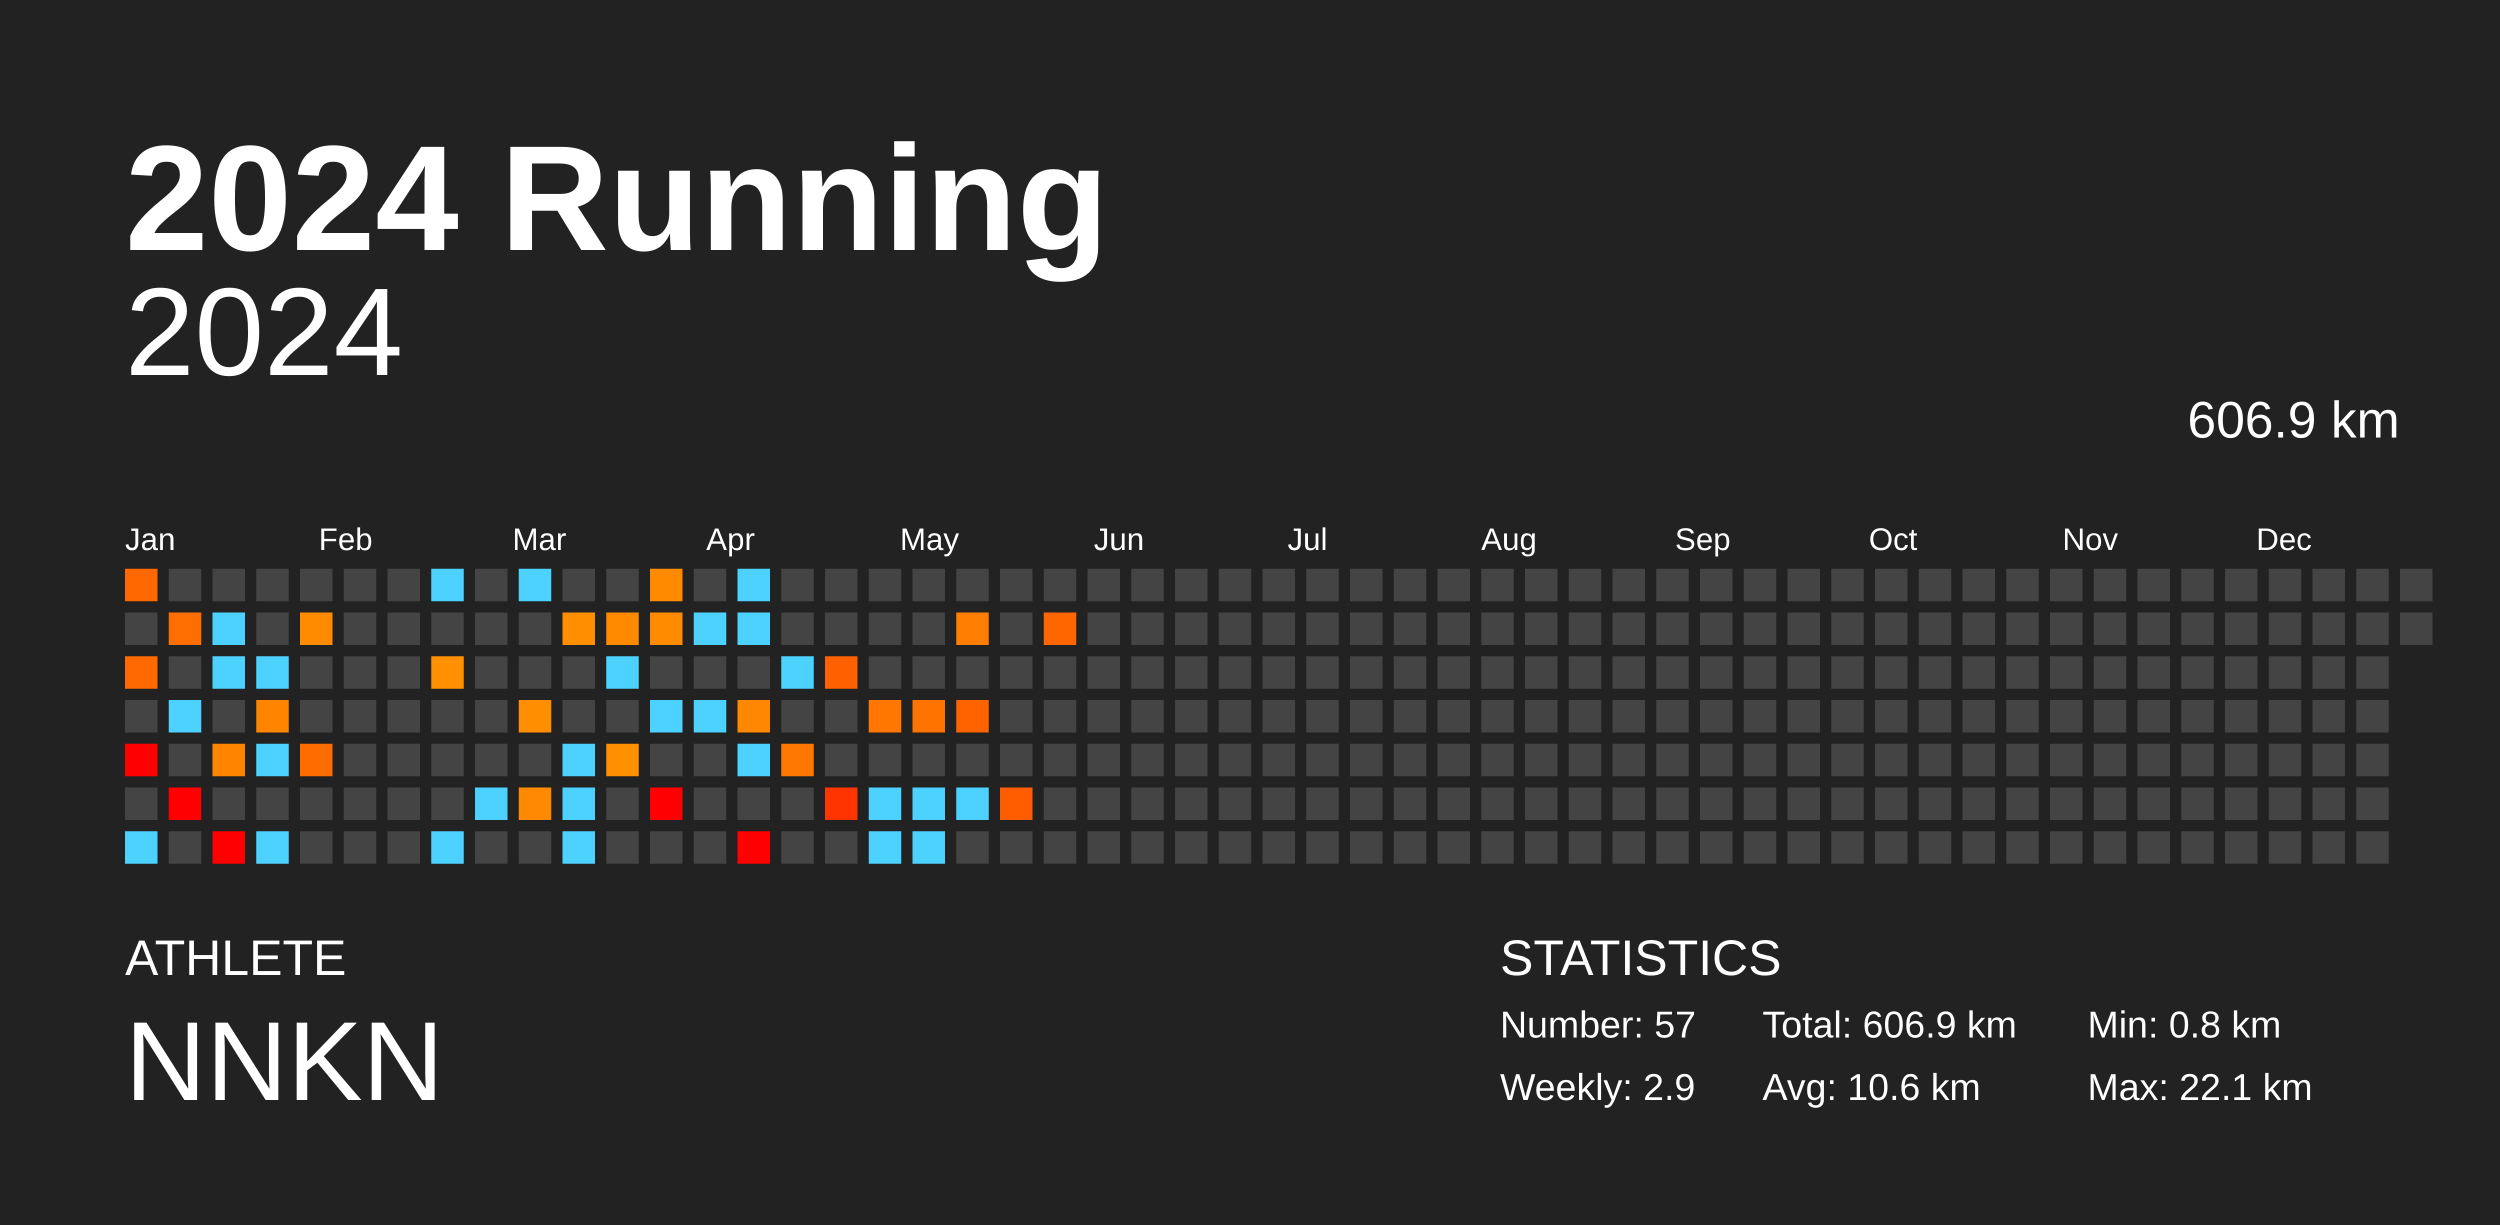
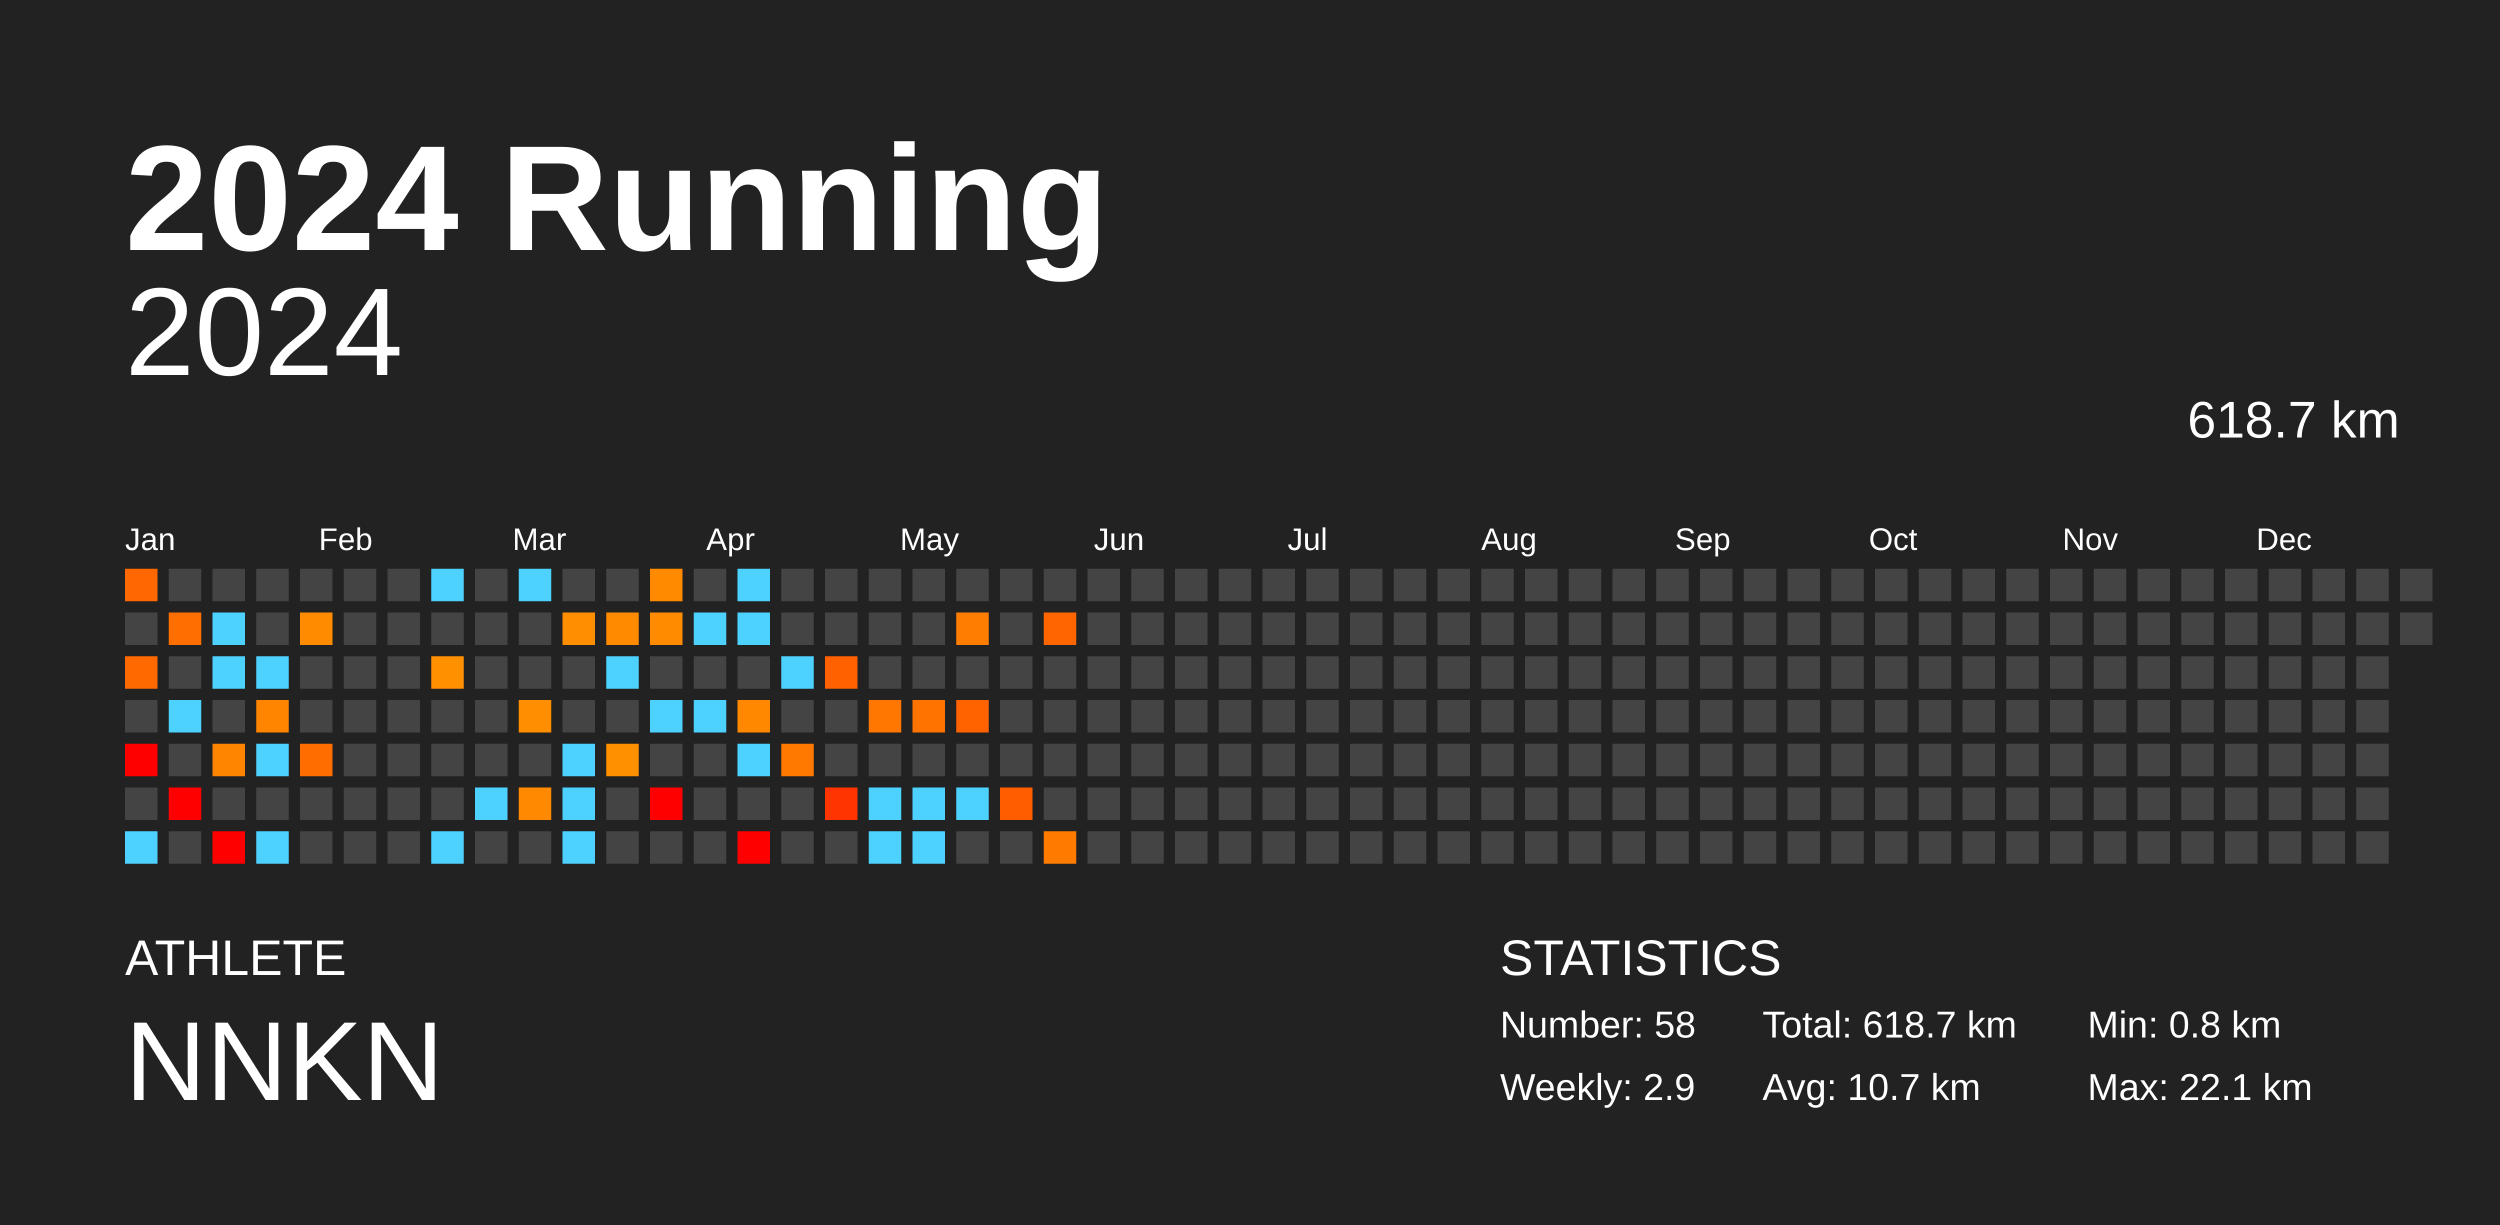
<svg xmlns="http://www.w3.org/2000/svg" baseProfile="full" height="98mm" version="1.1" viewBox="0,0,200,98" width="200mm">
  <defs />
  <rect fill="#222222" height="98" width="200" x="0" y="0" />
  <text fill="#FFFFFF" style="font-size:12px; font-family:Arial; font-weight:bold;" x="10" y="20">2024 Running</text>
  <text fill="#FFFFFF" style="font-size:4px; font-family:Arial" x="10" y="78">ATHLETE</text>
  <text fill="#FFFFFF" style="font-size:9px; font-family:Arial" x="10" y="88">NNKN</text>
  <text fill="#FFFFFF" style="font-size:4px; font-family:Arial" x="120" y="78">STATISTICS</text>
-   <text fill="#FFFFFF" style="font-size:3px; font-family:Arial" x="120" y="83">Number: 57</text>
+   <text fill="#FFFFFF" style="font-size:3px; font-family:Arial" x="120" y="83">Number: 58</text>
  <text fill="#FFFFFF" style="font-size:3px; font-family:Arial" x="120" y="88">Weekly: 2.9</text>
-   <text fill="#FFFFFF" style="font-size:3px; font-family:Arial" x="141" y="83">Total: 606.9 km</text>
-   <text fill="#FFFFFF" style="font-size:3px; font-family:Arial" x="141" y="88">Avg: 10.6 km</text>
+   <text fill="#FFFFFF" style="font-size:3px; font-family:Arial" x="141" y="83">Total: 618.7 km</text>
+   <text fill="#FFFFFF" style="font-size:3px; font-family:Arial" x="141" y="88">Avg: 10.7 km</text>
  <text fill="#FFFFFF" style="font-size:3px; font-family:Arial" x="167" y="83">Min: 0.8 km</text>
  <text fill="#FFFFFF" style="font-size:3px; font-family:Arial" x="167" y="88">Max: 22.1 km</text>
  <text alignment-baseline="hanging" fill="#FFFFFF" style="font-size:10.0px; font-family:Arial;" x="10" y="30">2024</text>
-   <text alignment-baseline="hanging" fill="#FFFFFF" style="font-size:4.125px; font-family:Arial;" x="175" y="35">606.9 km</text>
+   <text alignment-baseline="hanging" fill="#FFFFFF" style="font-size:4.125px; font-family:Arial;" x="175" y="35">618.7 km</text>
  <text fill="#FFFFFF" style="font-size:2.5px; font-family:Arial" x="10.0" y="44">Jan</text>
  <text fill="#FFFFFF" style="font-size:2.5px; font-family:Arial" x="25.5" y="44">Feb</text>
  <text fill="#FFFFFF" style="font-size:2.5px; font-family:Arial" x="41.0" y="44">Mar</text>
  <text fill="#FFFFFF" style="font-size:2.5px; font-family:Arial" x="56.5" y="44">Apr</text>
  <text fill="#FFFFFF" style="font-size:2.5px; font-family:Arial" x="72.0" y="44">May</text>
  <text fill="#FFFFFF" style="font-size:2.5px; font-family:Arial" x="87.5" y="44">Jun</text>
  <text fill="#FFFFFF" style="font-size:2.5px; font-family:Arial" x="103.0" y="44">Jul</text>
  <text fill="#FFFFFF" style="font-size:2.5px; font-family:Arial" x="118.5" y="44">Aug</text>
  <text fill="#FFFFFF" style="font-size:2.5px; font-family:Arial" x="134.0" y="44">Sep</text>
  <text fill="#FFFFFF" style="font-size:2.5px; font-family:Arial" x="149.5" y="44">Oct</text>
  <text fill="#FFFFFF" style="font-size:2.5px; font-family:Arial" x="165.0" y="44">Nov</text>
  <text fill="#FFFFFF" style="font-size:2.5px; font-family:Arial" x="180.5" y="44">Dec</text>
  <rect fill="#ff6800" height="2.6" width="2.6" x="10.0" y="45.5" />
  <rect fill="#444444" height="2.6" width="2.6" x="10.0" y="49.0" />
  <rect fill="#ff6900" height="2.6" width="2.6" x="10.0" y="52.5" />
  <rect fill="#444444" height="2.6" width="2.6" x="10.0" y="56.0" />
  <rect fill="red" height="2.6" width="2.6" x="10.0" y="59.5" />
  <rect fill="#444444" height="2.6" width="2.6" x="10.0" y="63.0" />
  <rect fill="#4dd2ff" height="2.6" width="2.6" x="10.0" y="66.5" />
  <rect fill="#444444" height="2.6" width="2.6" x="13.5" y="45.5" />
  <rect fill="#ff6e00" height="2.6" width="2.6" x="13.5" y="49.0" />
  <rect fill="#444444" height="2.6" width="2.6" x="13.5" y="52.5" />
  <rect fill="#4dd2ff" height="2.6" width="2.6" x="13.5" y="56.0" />
  <rect fill="#444444" height="2.6" width="2.6" x="13.5" y="59.5" />
  <rect fill="red" height="2.6" width="2.6" x="13.5" y="63.0" />
  <rect fill="#444444" height="2.6" width="2.6" x="13.5" y="66.5" />
  <rect fill="#444444" height="2.6" width="2.6" x="17.0" y="45.5" />
  <rect fill="#4dd2ff" height="2.6" width="2.6" x="17.0" y="49.0" />
  <rect fill="#4dd2ff" height="2.6" width="2.6" x="17.0" y="52.5" />
  <rect fill="#444444" height="2.6" width="2.6" x="17.0" y="56.0" />
  <rect fill="#ff8400" height="2.6" width="2.6" x="17.0" y="59.5" />
  <rect fill="#444444" height="2.6" width="2.6" x="17.0" y="63.0" />
  <rect fill="red" height="2.6" width="2.6" x="17.0" y="66.5" />
  <rect fill="#444444" height="2.6" width="2.6" x="20.5" y="45.5" />
  <rect fill="#444444" height="2.6" width="2.6" x="20.5" y="49.0" />
  <rect fill="#4dd2ff" height="2.6" width="2.6" x="20.5" y="52.5" />
  <rect fill="#ff8400" height="2.6" width="2.6" x="20.5" y="56.0" />
  <rect fill="#4dd2ff" height="2.6" width="2.6" x="20.5" y="59.5" />
  <rect fill="#444444" height="2.6" width="2.6" x="20.5" y="63.0" />
  <rect fill="#4dd2ff" height="2.6" width="2.6" x="20.5" y="66.5" />
  <rect fill="#444444" height="2.6" width="2.6" x="24.0" y="45.5" />
  <rect fill="#ff8c00" height="2.6" width="2.6" x="24.0" y="49.0" />
  <rect fill="#444444" height="2.6" width="2.6" x="24.0" y="52.5" />
  <rect fill="#444444" height="2.6" width="2.6" x="24.0" y="56.0" />
  <rect fill="#ff6c00" height="2.6" width="2.6" x="24.0" y="59.5" />
  <rect fill="#444444" height="2.6" width="2.6" x="24.0" y="63.0" />
  <rect fill="#444444" height="2.6" width="2.6" x="24.0" y="66.5" />
  <rect fill="#444444" height="2.6" width="2.6" x="27.5" y="45.5" />
  <rect fill="#444444" height="2.6" width="2.6" x="27.5" y="49.0" />
  <rect fill="#444444" height="2.6" width="2.6" x="27.5" y="52.5" />
  <rect fill="#444444" height="2.6" width="2.6" x="27.5" y="56.0" />
  <rect fill="#444444" height="2.6" width="2.6" x="27.5" y="59.5" />
  <rect fill="#444444" height="2.6" width="2.6" x="27.5" y="63.0" />
  <rect fill="#444444" height="2.6" width="2.6" x="27.5" y="66.5" />
  <rect fill="#444444" height="2.6" width="2.6" x="31.0" y="45.5" />
  <rect fill="#444444" height="2.6" width="2.6" x="31.0" y="49.0" />
  <rect fill="#444444" height="2.6" width="2.6" x="31.0" y="52.5" />
  <rect fill="#444444" height="2.6" width="2.6" x="31.0" y="56.0" />
  <rect fill="#444444" height="2.6" width="2.6" x="31.0" y="59.5" />
  <rect fill="#444444" height="2.6" width="2.6" x="31.0" y="63.0" />
  <rect fill="#444444" height="2.6" width="2.6" x="31.0" y="66.5" />
  <rect fill="#4dd2ff" height="2.6" width="2.6" x="34.5" y="45.5" />
  <rect fill="#444444" height="2.6" width="2.6" x="34.5" y="49.0" />
  <rect fill="#ff9000" height="2.6" width="2.6" x="34.5" y="52.5" />
  <rect fill="#444444" height="2.6" width="2.6" x="34.5" y="56.0" />
  <rect fill="#444444" height="2.6" width="2.6" x="34.5" y="59.5" />
  <rect fill="#444444" height="2.6" width="2.6" x="34.5" y="63.0" />
  <rect fill="#4dd2ff" height="2.6" width="2.6" x="34.5" y="66.5" />
  <rect fill="#444444" height="2.6" width="2.6" x="38.0" y="45.5" />
  <rect fill="#444444" height="2.6" width="2.6" x="38.0" y="49.0" />
  <rect fill="#444444" height="2.6" width="2.6" x="38.0" y="52.5" />
  <rect fill="#444444" height="2.6" width="2.6" x="38.0" y="56.0" />
  <rect fill="#444444" height="2.6" width="2.6" x="38.0" y="59.5" />
  <rect fill="#4dd2ff" height="2.6" width="2.6" x="38.0" y="63.0" />
  <rect fill="#444444" height="2.6" width="2.6" x="38.0" y="66.5" />
  <rect fill="#4dd2ff" height="2.6" width="2.6" x="41.5" y="45.5" />
  <rect fill="#444444" height="2.6" width="2.6" x="41.5" y="49.0" />
  <rect fill="#444444" height="2.6" width="2.6" x="41.5" y="52.5" />
  <rect fill="#ff8e00" height="2.6" width="2.6" x="41.5" y="56.0" />
  <rect fill="#444444" height="2.6" width="2.6" x="41.5" y="59.5" />
  <rect fill="#ff8900" height="2.6" width="2.6" x="41.5" y="63.0" />
  <rect fill="#444444" height="2.6" width="2.6" x="41.5" y="66.5" />
  <rect fill="#444444" height="2.6" width="2.6" x="45.0" y="45.5" />
  <rect fill="#ff8e00" height="2.6" width="2.6" x="45.0" y="49.0" />
  <rect fill="#444444" height="2.6" width="2.6" x="45.0" y="52.5" />
  <rect fill="#444444" height="2.6" width="2.6" x="45.0" y="56.0" />
  <rect fill="#4dd2ff" height="2.6" width="2.6" x="45.0" y="59.5" />
  <rect fill="#4dd2ff" height="2.6" width="2.6" x="45.0" y="63.0" />
  <rect fill="#4dd2ff" height="2.6" width="2.6" x="45.0" y="66.5" />
  <rect fill="#444444" height="2.6" width="2.6" x="48.5" y="45.5" />
  <rect fill="#ff8a00" height="2.6" width="2.6" x="48.5" y="49.0" />
  <rect fill="#4dd2ff" height="2.6" width="2.6" x="48.5" y="52.5" />
  <rect fill="#444444" height="2.6" width="2.6" x="48.5" y="56.0" />
  <rect fill="#ff9000" height="2.6" width="2.6" x="48.5" y="59.5" />
  <rect fill="#444444" height="2.6" width="2.6" x="48.5" y="63.0" />
  <rect fill="#444444" height="2.6" width="2.6" x="48.5" y="66.5" />
  <rect fill="#ff8a00" height="2.6" width="2.6" x="52.0" y="45.5" />
  <rect fill="#ff8c00" height="2.6" width="2.6" x="52.0" y="49.0" />
  <rect fill="#444444" height="2.6" width="2.6" x="52.0" y="52.5" />
  <rect fill="#4dd2ff" height="2.6" width="2.6" x="52.0" y="56.0" />
  <rect fill="#444444" height="2.6" width="2.6" x="52.0" y="59.5" />
  <rect fill="red" height="2.6" width="2.6" x="52.0" y="63.0" />
  <rect fill="#444444" height="2.6" width="2.6" x="52.0" y="66.5" />
  <rect fill="#444444" height="2.6" width="2.6" x="55.5" y="45.5" />
  <rect fill="#4dd2ff" height="2.6" width="2.6" x="55.5" y="49.0" />
  <rect fill="#444444" height="2.6" width="2.6" x="55.5" y="52.5" />
  <rect fill="#4dd2ff" height="2.6" width="2.6" x="55.5" y="56.0" />
  <rect fill="#444444" height="2.6" width="2.6" x="55.5" y="59.5" />
  <rect fill="#444444" height="2.6" width="2.6" x="55.5" y="63.0" />
  <rect fill="#444444" height="2.6" width="2.6" x="55.5" y="66.5" />
  <rect fill="#4dd2ff" height="2.6" width="2.6" x="59.0" y="45.5" />
  <rect fill="#4dd2ff" height="2.6" width="2.6" x="59.0" y="49.0" />
  <rect fill="#444444" height="2.6" width="2.6" x="59.0" y="52.5" />
  <rect fill="#ff8800" height="2.6" width="2.6" x="59.0" y="56.0" />
  <rect fill="#4dd2ff" height="2.6" width="2.6" x="59.0" y="59.5" />
  <rect fill="#444444" height="2.6" width="2.6" x="59.0" y="63.0" />
  <rect fill="red" height="2.6" width="2.6" x="59.0" y="66.5" />
  <rect fill="#444444" height="2.6" width="2.6" x="62.5" y="45.5" />
  <rect fill="#444444" height="2.6" width="2.6" x="62.5" y="49.0" />
  <rect fill="#4dd2ff" height="2.6" width="2.6" x="62.5" y="52.5" />
  <rect fill="#444444" height="2.6" width="2.6" x="62.5" y="56.0" />
  <rect fill="#ff7900" height="2.6" width="2.6" x="62.5" y="59.5" />
  <rect fill="#444444" height="2.6" width="2.6" x="62.5" y="63.0" />
  <rect fill="#444444" height="2.6" width="2.6" x="62.5" y="66.5" />
  <rect fill="#444444" height="2.6" width="2.6" x="66.0" y="45.5" />
  <rect fill="#444444" height="2.6" width="2.6" x="66.0" y="49.0" />
  <rect fill="#ff6000" height="2.6" width="2.6" x="66.0" y="52.5" />
  <rect fill="#444444" height="2.6" width="2.6" x="66.0" y="56.0" />
  <rect fill="#444444" height="2.6" width="2.6" x="66.0" y="59.5" />
  <rect fill="#ff3400" height="2.6" width="2.6" x="66.0" y="63.0" />
  <rect fill="#444444" height="2.6" width="2.6" x="66.0" y="66.5" />
  <rect fill="#444444" height="2.6" width="2.6" x="69.5" y="45.5" />
  <rect fill="#444444" height="2.6" width="2.6" x="69.5" y="49.0" />
  <rect fill="#444444" height="2.6" width="2.6" x="69.5" y="52.5" />
  <rect fill="#ff7600" height="2.6" width="2.6" x="69.5" y="56.0" />
  <rect fill="#444444" height="2.6" width="2.6" x="69.5" y="59.5" />
  <rect fill="#4dd2ff" height="2.6" width="2.6" x="69.5" y="63.0" />
  <rect fill="#4dd2ff" height="2.6" width="2.6" x="69.5" y="66.5" />
  <rect fill="#444444" height="2.6" width="2.6" x="73.0" y="45.5" />
  <rect fill="#444444" height="2.6" width="2.6" x="73.0" y="49.0" />
  <rect fill="#444444" height="2.6" width="2.6" x="73.0" y="52.5" />
  <rect fill="#ff7300" height="2.6" width="2.6" x="73.0" y="56.0" />
  <rect fill="#444444" height="2.6" width="2.6" x="73.0" y="59.5" />
  <rect fill="#4dd2ff" height="2.6" width="2.6" x="73.0" y="63.0" />
  <rect fill="#4dd2ff" height="2.6" width="2.6" x="73.0" y="66.5" />
  <rect fill="#444444" height="2.6" width="2.6" x="76.5" y="45.5" />
  <rect fill="#ff7d00" height="2.6" width="2.6" x="76.5" y="49.0" />
  <rect fill="#444444" height="2.6" width="2.6" x="76.5" y="52.5" />
  <rect fill="#ff6300" height="2.6" width="2.6" x="76.5" y="56.0" />
  <rect fill="#444444" height="2.6" width="2.6" x="76.5" y="59.5" />
  <rect fill="#4dd2ff" height="2.6" width="2.6" x="76.5" y="63.0" />
  <rect fill="#444444" height="2.6" width="2.6" x="76.5" y="66.5" />
  <rect fill="#444444" height="2.6" width="2.6" x="80.0" y="45.5" />
  <rect fill="#444444" height="2.6" width="2.6" x="80.0" y="49.0" />
  <rect fill="#444444" height="2.6" width="2.6" x="80.0" y="52.5" />
  <rect fill="#444444" height="2.6" width="2.6" x="80.0" y="56.0" />
  <rect fill="#444444" height="2.6" width="2.6" x="80.0" y="59.5" />
  <rect fill="#ff5d00" height="2.6" width="2.6" x="80.0" y="63.0" />
  <rect fill="#444444" height="2.6" width="2.6" x="80.0" y="66.5" />
  <rect fill="#444444" height="2.6" width="2.6" x="83.5" y="45.5" />
  <rect fill="#ff6600" height="2.6" width="2.6" x="83.5" y="49.0" />
  <rect fill="#444444" height="2.6" width="2.6" x="83.5" y="52.5" />
  <rect fill="#444444" height="2.6" width="2.6" x="83.5" y="56.0" />
  <rect fill="#444444" height="2.6" width="2.6" x="83.5" y="59.5" />
  <rect fill="#444444" height="2.6" width="2.6" x="83.5" y="63.0" />
-   <rect fill="#444444" height="2.6" width="2.6" x="83.5" y="66.5" />
+   <rect fill="#ff7b00" height="2.6" width="2.6" x="83.5" y="66.5" />
  <rect fill="#444444" height="2.6" width="2.6" x="87.0" y="45.5" />
  <rect fill="#444444" height="2.6" width="2.6" x="87.0" y="49.0" />
  <rect fill="#444444" height="2.6" width="2.6" x="87.0" y="52.5" />
  <rect fill="#444444" height="2.6" width="2.6" x="87.0" y="56.0" />
  <rect fill="#444444" height="2.6" width="2.6" x="87.0" y="59.5" />
  <rect fill="#444444" height="2.6" width="2.6" x="87.0" y="63.0" />
  <rect fill="#444444" height="2.6" width="2.6" x="87.0" y="66.5" />
  <rect fill="#444444" height="2.6" width="2.6" x="90.5" y="45.5" />
  <rect fill="#444444" height="2.6" width="2.6" x="90.5" y="49.0" />
  <rect fill="#444444" height="2.6" width="2.6" x="90.5" y="52.5" />
  <rect fill="#444444" height="2.6" width="2.6" x="90.5" y="56.0" />
  <rect fill="#444444" height="2.6" width="2.6" x="90.5" y="59.5" />
  <rect fill="#444444" height="2.6" width="2.6" x="90.5" y="63.0" />
  <rect fill="#444444" height="2.6" width="2.6" x="90.5" y="66.5" />
  <rect fill="#444444" height="2.6" width="2.6" x="94.0" y="45.5" />
  <rect fill="#444444" height="2.6" width="2.6" x="94.0" y="49.0" />
  <rect fill="#444444" height="2.6" width="2.6" x="94.0" y="52.5" />
  <rect fill="#444444" height="2.6" width="2.6" x="94.0" y="56.0" />
  <rect fill="#444444" height="2.6" width="2.6" x="94.0" y="59.5" />
  <rect fill="#444444" height="2.6" width="2.6" x="94.0" y="63.0" />
  <rect fill="#444444" height="2.6" width="2.6" x="94.0" y="66.5" />
  <rect fill="#444444" height="2.6" width="2.6" x="97.5" y="45.5" />
  <rect fill="#444444" height="2.6" width="2.6" x="97.5" y="49.0" />
  <rect fill="#444444" height="2.6" width="2.6" x="97.5" y="52.5" />
  <rect fill="#444444" height="2.6" width="2.6" x="97.5" y="56.0" />
  <rect fill="#444444" height="2.6" width="2.6" x="97.5" y="59.5" />
  <rect fill="#444444" height="2.6" width="2.6" x="97.5" y="63.0" />
  <rect fill="#444444" height="2.6" width="2.6" x="97.5" y="66.5" />
  <rect fill="#444444" height="2.6" width="2.6" x="101.0" y="45.5" />
  <rect fill="#444444" height="2.6" width="2.6" x="101.0" y="49.0" />
  <rect fill="#444444" height="2.6" width="2.6" x="101.0" y="52.5" />
  <rect fill="#444444" height="2.6" width="2.6" x="101.0" y="56.0" />
  <rect fill="#444444" height="2.6" width="2.6" x="101.0" y="59.5" />
  <rect fill="#444444" height="2.6" width="2.6" x="101.0" y="63.0" />
  <rect fill="#444444" height="2.6" width="2.6" x="101.0" y="66.5" />
  <rect fill="#444444" height="2.6" width="2.6" x="104.5" y="45.5" />
  <rect fill="#444444" height="2.6" width="2.6" x="104.5" y="49.0" />
  <rect fill="#444444" height="2.6" width="2.6" x="104.5" y="52.5" />
  <rect fill="#444444" height="2.6" width="2.6" x="104.5" y="56.0" />
  <rect fill="#444444" height="2.6" width="2.6" x="104.5" y="59.5" />
  <rect fill="#444444" height="2.6" width="2.6" x="104.5" y="63.0" />
  <rect fill="#444444" height="2.6" width="2.6" x="104.5" y="66.5" />
  <rect fill="#444444" height="2.6" width="2.6" x="108.0" y="45.5" />
  <rect fill="#444444" height="2.6" width="2.6" x="108.0" y="49.0" />
  <rect fill="#444444" height="2.6" width="2.6" x="108.0" y="52.5" />
  <rect fill="#444444" height="2.6" width="2.6" x="108.0" y="56.0" />
  <rect fill="#444444" height="2.6" width="2.6" x="108.0" y="59.5" />
  <rect fill="#444444" height="2.6" width="2.6" x="108.0" y="63.0" />
  <rect fill="#444444" height="2.6" width="2.6" x="108.0" y="66.5" />
  <rect fill="#444444" height="2.6" width="2.6" x="111.5" y="45.5" />
  <rect fill="#444444" height="2.6" width="2.6" x="111.5" y="49.0" />
  <rect fill="#444444" height="2.6" width="2.6" x="111.5" y="52.5" />
  <rect fill="#444444" height="2.6" width="2.6" x="111.5" y="56.0" />
  <rect fill="#444444" height="2.6" width="2.6" x="111.5" y="59.5" />
  <rect fill="#444444" height="2.6" width="2.6" x="111.5" y="63.0" />
  <rect fill="#444444" height="2.6" width="2.6" x="111.5" y="66.5" />
  <rect fill="#444444" height="2.6" width="2.6" x="115.0" y="45.5" />
  <rect fill="#444444" height="2.6" width="2.6" x="115.0" y="49.0" />
  <rect fill="#444444" height="2.6" width="2.6" x="115.0" y="52.5" />
  <rect fill="#444444" height="2.6" width="2.6" x="115.0" y="56.0" />
  <rect fill="#444444" height="2.6" width="2.6" x="115.0" y="59.5" />
  <rect fill="#444444" height="2.6" width="2.6" x="115.0" y="63.0" />
  <rect fill="#444444" height="2.6" width="2.6" x="115.0" y="66.5" />
  <rect fill="#444444" height="2.6" width="2.6" x="118.5" y="45.5" />
  <rect fill="#444444" height="2.6" width="2.6" x="118.5" y="49.0" />
  <rect fill="#444444" height="2.6" width="2.6" x="118.5" y="52.5" />
  <rect fill="#444444" height="2.6" width="2.6" x="118.5" y="56.0" />
  <rect fill="#444444" height="2.6" width="2.6" x="118.5" y="59.5" />
  <rect fill="#444444" height="2.6" width="2.6" x="118.5" y="63.0" />
  <rect fill="#444444" height="2.6" width="2.6" x="118.5" y="66.5" />
  <rect fill="#444444" height="2.6" width="2.6" x="122.0" y="45.5" />
  <rect fill="#444444" height="2.6" width="2.6" x="122.0" y="49.0" />
  <rect fill="#444444" height="2.6" width="2.6" x="122.0" y="52.5" />
  <rect fill="#444444" height="2.6" width="2.6" x="122.0" y="56.0" />
  <rect fill="#444444" height="2.6" width="2.6" x="122.0" y="59.5" />
  <rect fill="#444444" height="2.6" width="2.6" x="122.0" y="63.0" />
  <rect fill="#444444" height="2.6" width="2.6" x="122.0" y="66.5" />
  <rect fill="#444444" height="2.6" width="2.6" x="125.5" y="45.5" />
  <rect fill="#444444" height="2.6" width="2.6" x="125.5" y="49.0" />
  <rect fill="#444444" height="2.6" width="2.6" x="125.5" y="52.5" />
  <rect fill="#444444" height="2.6" width="2.6" x="125.5" y="56.0" />
  <rect fill="#444444" height="2.6" width="2.6" x="125.5" y="59.5" />
  <rect fill="#444444" height="2.6" width="2.6" x="125.5" y="63.0" />
  <rect fill="#444444" height="2.6" width="2.6" x="125.5" y="66.5" />
  <rect fill="#444444" height="2.6" width="2.6" x="129.0" y="45.5" />
  <rect fill="#444444" height="2.6" width="2.6" x="129.0" y="49.0" />
  <rect fill="#444444" height="2.6" width="2.6" x="129.0" y="52.5" />
  <rect fill="#444444" height="2.6" width="2.6" x="129.0" y="56.0" />
  <rect fill="#444444" height="2.6" width="2.6" x="129.0" y="59.5" />
  <rect fill="#444444" height="2.6" width="2.6" x="129.0" y="63.0" />
  <rect fill="#444444" height="2.6" width="2.6" x="129.0" y="66.5" />
  <rect fill="#444444" height="2.6" width="2.6" x="132.5" y="45.5" />
  <rect fill="#444444" height="2.6" width="2.6" x="132.5" y="49.0" />
  <rect fill="#444444" height="2.6" width="2.6" x="132.5" y="52.5" />
  <rect fill="#444444" height="2.6" width="2.6" x="132.5" y="56.0" />
  <rect fill="#444444" height="2.6" width="2.6" x="132.5" y="59.5" />
  <rect fill="#444444" height="2.6" width="2.6" x="132.5" y="63.0" />
  <rect fill="#444444" height="2.6" width="2.6" x="132.5" y="66.5" />
  <rect fill="#444444" height="2.6" width="2.6" x="136.0" y="45.5" />
  <rect fill="#444444" height="2.6" width="2.6" x="136.0" y="49.0" />
  <rect fill="#444444" height="2.6" width="2.6" x="136.0" y="52.5" />
  <rect fill="#444444" height="2.6" width="2.6" x="136.0" y="56.0" />
  <rect fill="#444444" height="2.6" width="2.6" x="136.0" y="59.5" />
  <rect fill="#444444" height="2.6" width="2.6" x="136.0" y="63.0" />
  <rect fill="#444444" height="2.6" width="2.6" x="136.0" y="66.5" />
  <rect fill="#444444" height="2.6" width="2.6" x="139.5" y="45.5" />
  <rect fill="#444444" height="2.6" width="2.6" x="139.5" y="49.0" />
  <rect fill="#444444" height="2.6" width="2.6" x="139.5" y="52.5" />
  <rect fill="#444444" height="2.6" width="2.6" x="139.5" y="56.0" />
  <rect fill="#444444" height="2.6" width="2.6" x="139.5" y="59.5" />
  <rect fill="#444444" height="2.6" width="2.6" x="139.5" y="63.0" />
  <rect fill="#444444" height="2.6" width="2.6" x="139.5" y="66.5" />
  <rect fill="#444444" height="2.6" width="2.6" x="143.0" y="45.5" />
  <rect fill="#444444" height="2.6" width="2.6" x="143.0" y="49.0" />
  <rect fill="#444444" height="2.6" width="2.6" x="143.0" y="52.5" />
  <rect fill="#444444" height="2.6" width="2.6" x="143.0" y="56.0" />
  <rect fill="#444444" height="2.6" width="2.6" x="143.0" y="59.5" />
  <rect fill="#444444" height="2.6" width="2.6" x="143.0" y="63.0" />
  <rect fill="#444444" height="2.6" width="2.6" x="143.0" y="66.5" />
  <rect fill="#444444" height="2.6" width="2.6" x="146.5" y="45.5" />
  <rect fill="#444444" height="2.6" width="2.6" x="146.5" y="49.0" />
  <rect fill="#444444" height="2.6" width="2.6" x="146.5" y="52.5" />
  <rect fill="#444444" height="2.6" width="2.6" x="146.5" y="56.0" />
  <rect fill="#444444" height="2.6" width="2.6" x="146.5" y="59.5" />
  <rect fill="#444444" height="2.6" width="2.6" x="146.5" y="63.0" />
  <rect fill="#444444" height="2.6" width="2.6" x="146.5" y="66.5" />
  <rect fill="#444444" height="2.6" width="2.6" x="150.0" y="45.5" />
  <rect fill="#444444" height="2.6" width="2.6" x="150.0" y="49.0" />
  <rect fill="#444444" height="2.6" width="2.6" x="150.0" y="52.5" />
  <rect fill="#444444" height="2.6" width="2.6" x="150.0" y="56.0" />
  <rect fill="#444444" height="2.6" width="2.6" x="150.0" y="59.5" />
  <rect fill="#444444" height="2.6" width="2.6" x="150.0" y="63.0" />
  <rect fill="#444444" height="2.6" width="2.6" x="150.0" y="66.5" />
  <rect fill="#444444" height="2.6" width="2.6" x="153.5" y="45.5" />
  <rect fill="#444444" height="2.6" width="2.6" x="153.5" y="49.0" />
  <rect fill="#444444" height="2.6" width="2.6" x="153.5" y="52.5" />
  <rect fill="#444444" height="2.6" width="2.6" x="153.5" y="56.0" />
  <rect fill="#444444" height="2.6" width="2.6" x="153.5" y="59.5" />
  <rect fill="#444444" height="2.6" width="2.6" x="153.5" y="63.0" />
  <rect fill="#444444" height="2.6" width="2.6" x="153.5" y="66.5" />
  <rect fill="#444444" height="2.6" width="2.6" x="157.0" y="45.5" />
  <rect fill="#444444" height="2.6" width="2.6" x="157.0" y="49.0" />
  <rect fill="#444444" height="2.6" width="2.6" x="157.0" y="52.5" />
  <rect fill="#444444" height="2.6" width="2.6" x="157.0" y="56.0" />
  <rect fill="#444444" height="2.6" width="2.6" x="157.0" y="59.5" />
  <rect fill="#444444" height="2.6" width="2.6" x="157.0" y="63.0" />
  <rect fill="#444444" height="2.6" width="2.6" x="157.0" y="66.5" />
  <rect fill="#444444" height="2.6" width="2.6" x="160.5" y="45.5" />
  <rect fill="#444444" height="2.6" width="2.6" x="160.5" y="49.0" />
  <rect fill="#444444" height="2.6" width="2.6" x="160.5" y="52.5" />
  <rect fill="#444444" height="2.6" width="2.6" x="160.5" y="56.0" />
  <rect fill="#444444" height="2.6" width="2.6" x="160.5" y="59.5" />
  <rect fill="#444444" height="2.6" width="2.6" x="160.5" y="63.0" />
  <rect fill="#444444" height="2.6" width="2.6" x="160.5" y="66.5" />
  <rect fill="#444444" height="2.6" width="2.6" x="164.0" y="45.5" />
  <rect fill="#444444" height="2.6" width="2.6" x="164.0" y="49.0" />
  <rect fill="#444444" height="2.6" width="2.6" x="164.0" y="52.5" />
  <rect fill="#444444" height="2.6" width="2.6" x="164.0" y="56.0" />
  <rect fill="#444444" height="2.6" width="2.6" x="164.0" y="59.5" />
  <rect fill="#444444" height="2.6" width="2.6" x="164.0" y="63.0" />
  <rect fill="#444444" height="2.6" width="2.6" x="164.0" y="66.5" />
  <rect fill="#444444" height="2.6" width="2.6" x="167.5" y="45.5" />
  <rect fill="#444444" height="2.6" width="2.6" x="167.5" y="49.0" />
  <rect fill="#444444" height="2.6" width="2.6" x="167.5" y="52.5" />
  <rect fill="#444444" height="2.6" width="2.6" x="167.5" y="56.0" />
  <rect fill="#444444" height="2.6" width="2.6" x="167.5" y="59.5" />
  <rect fill="#444444" height="2.6" width="2.6" x="167.5" y="63.0" />
  <rect fill="#444444" height="2.6" width="2.6" x="167.5" y="66.5" />
  <rect fill="#444444" height="2.6" width="2.6" x="171.0" y="45.5" />
  <rect fill="#444444" height="2.6" width="2.6" x="171.0" y="49.0" />
  <rect fill="#444444" height="2.6" width="2.6" x="171.0" y="52.5" />
  <rect fill="#444444" height="2.6" width="2.6" x="171.0" y="56.0" />
  <rect fill="#444444" height="2.6" width="2.6" x="171.0" y="59.5" />
  <rect fill="#444444" height="2.6" width="2.6" x="171.0" y="63.0" />
  <rect fill="#444444" height="2.6" width="2.6" x="171.0" y="66.5" />
  <rect fill="#444444" height="2.6" width="2.6" x="174.5" y="45.5" />
  <rect fill="#444444" height="2.6" width="2.6" x="174.5" y="49.0" />
  <rect fill="#444444" height="2.6" width="2.6" x="174.5" y="52.5" />
  <rect fill="#444444" height="2.6" width="2.6" x="174.5" y="56.0" />
  <rect fill="#444444" height="2.6" width="2.6" x="174.5" y="59.5" />
  <rect fill="#444444" height="2.6" width="2.6" x="174.5" y="63.0" />
  <rect fill="#444444" height="2.6" width="2.6" x="174.5" y="66.5" />
  <rect fill="#444444" height="2.6" width="2.6" x="178.0" y="45.5" />
  <rect fill="#444444" height="2.6" width="2.6" x="178.0" y="49.0" />
  <rect fill="#444444" height="2.6" width="2.6" x="178.0" y="52.5" />
  <rect fill="#444444" height="2.6" width="2.6" x="178.0" y="56.0" />
  <rect fill="#444444" height="2.6" width="2.6" x="178.0" y="59.5" />
  <rect fill="#444444" height="2.6" width="2.6" x="178.0" y="63.0" />
  <rect fill="#444444" height="2.6" width="2.6" x="178.0" y="66.5" />
  <rect fill="#444444" height="2.6" width="2.6" x="181.5" y="45.5" />
  <rect fill="#444444" height="2.6" width="2.6" x="181.5" y="49.0" />
  <rect fill="#444444" height="2.6" width="2.6" x="181.5" y="52.5" />
  <rect fill="#444444" height="2.6" width="2.6" x="181.5" y="56.0" />
  <rect fill="#444444" height="2.6" width="2.6" x="181.5" y="59.5" />
  <rect fill="#444444" height="2.6" width="2.6" x="181.5" y="63.0" />
  <rect fill="#444444" height="2.6" width="2.6" x="181.5" y="66.5" />
  <rect fill="#444444" height="2.6" width="2.6" x="185.0" y="45.5" />
  <rect fill="#444444" height="2.6" width="2.6" x="185.0" y="49.0" />
  <rect fill="#444444" height="2.6" width="2.6" x="185.0" y="52.5" />
  <rect fill="#444444" height="2.6" width="2.6" x="185.0" y="56.0" />
  <rect fill="#444444" height="2.6" width="2.6" x="185.0" y="59.5" />
  <rect fill="#444444" height="2.6" width="2.6" x="185.0" y="63.0" />
  <rect fill="#444444" height="2.6" width="2.6" x="185.0" y="66.5" />
  <rect fill="#444444" height="2.6" width="2.6" x="188.5" y="45.5" />
  <rect fill="#444444" height="2.6" width="2.6" x="188.5" y="49.0" />
  <rect fill="#444444" height="2.6" width="2.6" x="188.5" y="52.5" />
  <rect fill="#444444" height="2.6" width="2.6" x="188.5" y="56.0" />
  <rect fill="#444444" height="2.6" width="2.6" x="188.5" y="59.5" />
  <rect fill="#444444" height="2.6" width="2.6" x="188.5" y="63.0" />
  <rect fill="#444444" height="2.6" width="2.6" x="188.5" y="66.5" />
  <rect fill="#444444" height="2.6" width="2.6" x="192.0" y="45.5" />
  <rect fill="#444444" height="2.6" width="2.6" x="192.0" y="49.0" />
</svg>
